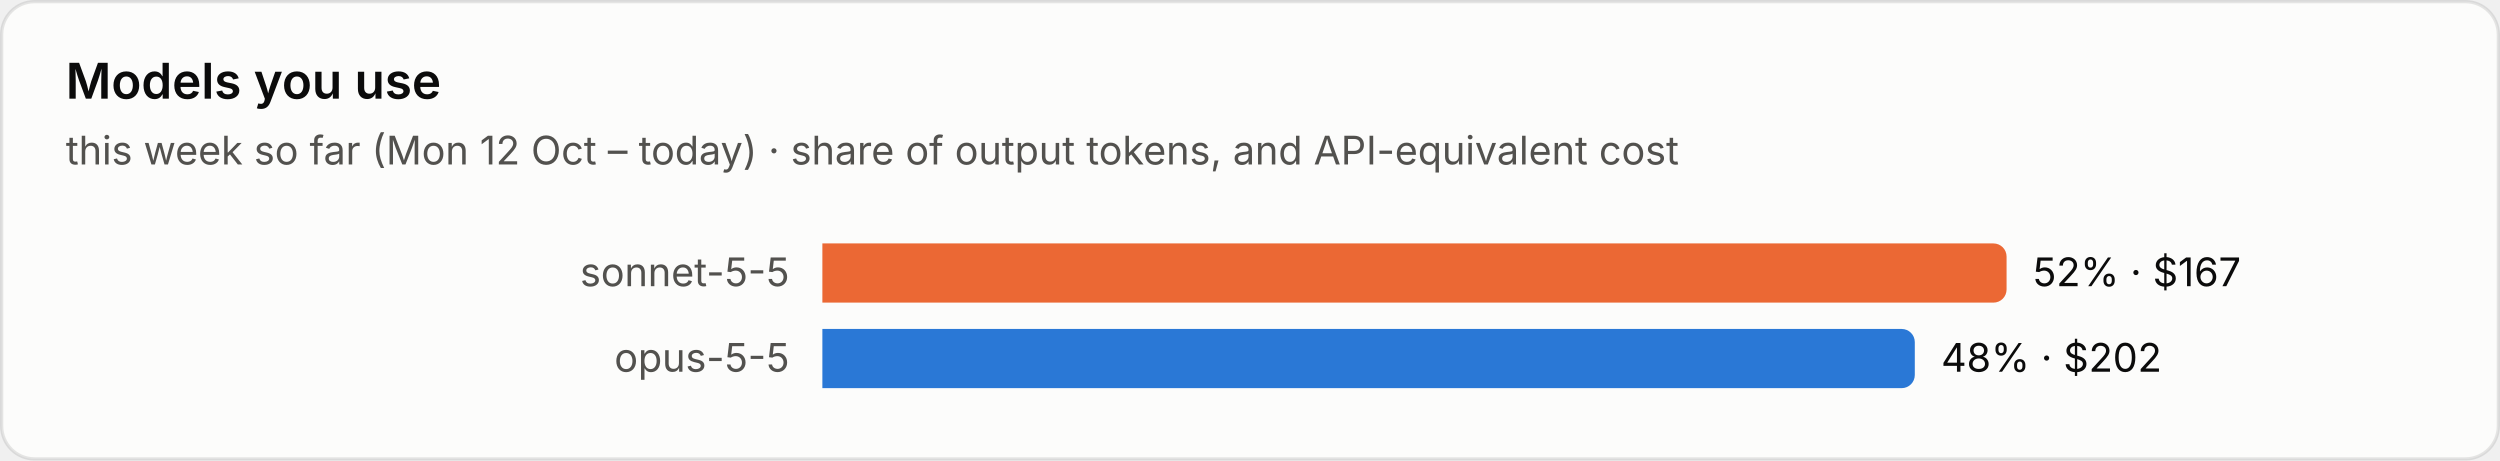
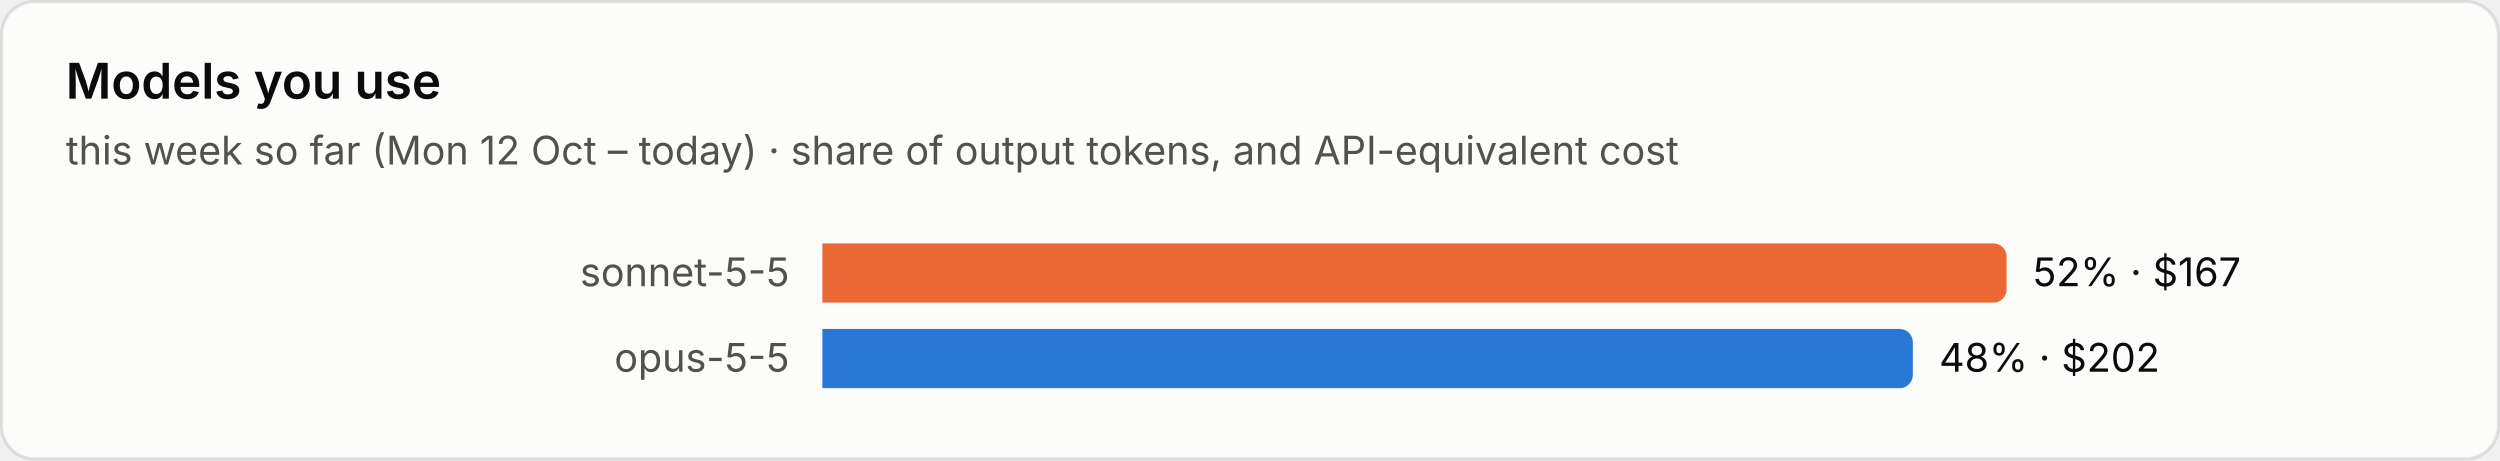
<svg xmlns="http://www.w3.org/2000/svg" viewBox="0 0 760 140" width="760" height="140" role="img" aria-label="Models you use">
  <style>text{font-family:system-ui,-apple-system,"Segoe UI",sans-serif;font-variant-numeric:tabular-nums}.bg{fill:#fcfcfb;stroke:rgba(11,11,11,.10)}.tp{fill:#0b0b0b}.ts{fill:#52514e}.tm{fill:#898781}.grid{stroke:#e1e0d9;stroke-width:1}.base{stroke:#c3c2b7;stroke-width:1}.so{fill:#b5b3ad}.lo{stroke:#b5b3ad}.qe{fill:#f0efec}.ring{stroke:#fcfcfb}.area{fill-opacity:.1}.s0{fill:#2a78d6}.l0{stroke:#2a78d6}.s1{fill:#eb6834}.l1{stroke:#eb6834}.s2{fill:#1baf7a}.l2{stroke:#1baf7a}.s3{fill:#eda100}.l3{stroke:#eda100}.s4{fill:#e87ba4}.l4{stroke:#e87ba4}.s5{fill:#008300}.l5{stroke:#008300}.s6{fill:#4a3aa7}.l6{stroke:#4a3aa7}.s7{fill:#e34948}.l7{stroke:#e34948}.q0{fill:#cde2fb}.q1{fill:#9ec5f4}.q2{fill:#6da7ec}.q3{fill:#3987e5}.q4{fill:#256abf}.q5{fill:#184f95}.q6{fill:#0d366b}.r0{fill:#f8d4d4}.r1{fill:#ec8f8f}.r2{fill:#c42f2f}.a0{fill:#fbe3e3}.a1{fill:#f5b8b8}.a2{fill:#ec8f8f}.a3{fill:#d65252}.a4{fill:#a82525}.tq0{fill:#0b0b0b}.tq1{fill:#0b0b0b}.tq2{fill:#0b0b0b}.tq3{fill:#ffffff}.tq4{fill:#ffffff}.tq5{fill:#ffffff}.tq6{fill:#ffffff}.tr0{fill:#0b0b0b}.tr1{fill:#0b0b0b}.tr2{fill:#ffffff}.ta0{fill:#0b0b0b}.ta1{fill:#0b0b0b}.ta2{fill:#0b0b0b}.ta3{fill:#ffffff}.ta4{fill:#ffffff}.tw{fill:#ffffff}@media (prefers-color-scheme:dark){.bg{fill:#1a1a19;stroke:rgba(255,255,255,.10)}.tp{fill:#fff}.ts{fill:#c3c2b7}.tm{fill:#898781}.grid{stroke:#2c2c2a}.base{stroke:#383835}.so{fill:#5c5b57}.lo{stroke:#5c5b57}.qe{fill:#262624}.ring{stroke:#1a1a19}.s0{fill:#3987e5}.l0{stroke:#3987e5}.s1{fill:#d95926}.l1{stroke:#d95926}.s2{fill:#199e70}.l2{stroke:#199e70}.s3{fill:#c98500}.l3{stroke:#c98500}.s4{fill:#d55181}.l4{stroke:#d55181}.s5{fill:#008300}.l5{stroke:#008300}.s6{fill:#9085e9}.l6{stroke:#9085e9}.s7{fill:#e66767}.l7{stroke:#e66767}.q0{fill:#16263a}.q1{fill:#123a66}.q2{fill:#184f95}.q3{fill:#256abf}.q4{fill:#3987e5}.q5{fill:#6da7ec}.q6{fill:#b7d3f6}.r0{fill:#4a2023}.r1{fill:#8c2c2f}.r2{fill:#e25555}.a0{fill:#3a1a1c}.a1{fill:#5e2427}.a2{fill:#8c2c2f}.a3{fill:#c43c3f}.a4{fill:#f07070}.tq0{fill:#ffffff}.tq1{fill:#ffffff}.tq2{fill:#ffffff}.tq3{fill:#ffffff}.tq4{fill:#ffffff}.tq5{fill:#0b0b0b}.tq6{fill:#0b0b0b}.tr0{fill:#ffffff}.tr1{fill:#ffffff}.tr2{fill:#ffffff}.ta0{fill:#ffffff}.ta1{fill:#ffffff}.ta2{fill:#ffffff}.ta3{fill:#ffffff}.ta4{fill:#0b0b0b}.tw{fill:#ffffff}}</style>
  <rect class="bg" x=".5" y=".5" width="759" height="139" rx="10" />
  <text class="tp" x="20" y="30" font-size="15" font-weight="600">Models you use</text>
  <text class="ts" x="20" y="50" font-size="12">this week so far (Mon 12 Oct – today) · share of output tokens, and API-equivalent cost</text>
  <text class="ts" x="240" y="87.0" font-size="12" text-anchor="end">sonnet-5-5</text>
  <path class="s1" d="M250 74h356.0a4 4 0 0 1 4 4v10a4 4 0 0 1-4 4h-356.0z" />
  <text class="tp" x="618.0" y="87.0" font-size="12">52% · $167</text>
  <text class="ts" x="240" y="113.0" font-size="12" text-anchor="end">opus-5-5</text>
-   <path class="s0" d="M250 100h328.1a4 4 0 0 1 4 4v10a4 4 0 0 1-4 4h-328.1z" />
-   <text class="tp" x="590.1" y="113.0" font-size="12">48% · $202</text>
+   <path class="s0" d="M250 100h327.5a4 4 0 0 1 4 4v10a4 4 0 0 1-4 4h-327.5z" />
+   <text class="tp" x="589.5" y="113.0" font-size="12">48% · $202</text>
</svg>
